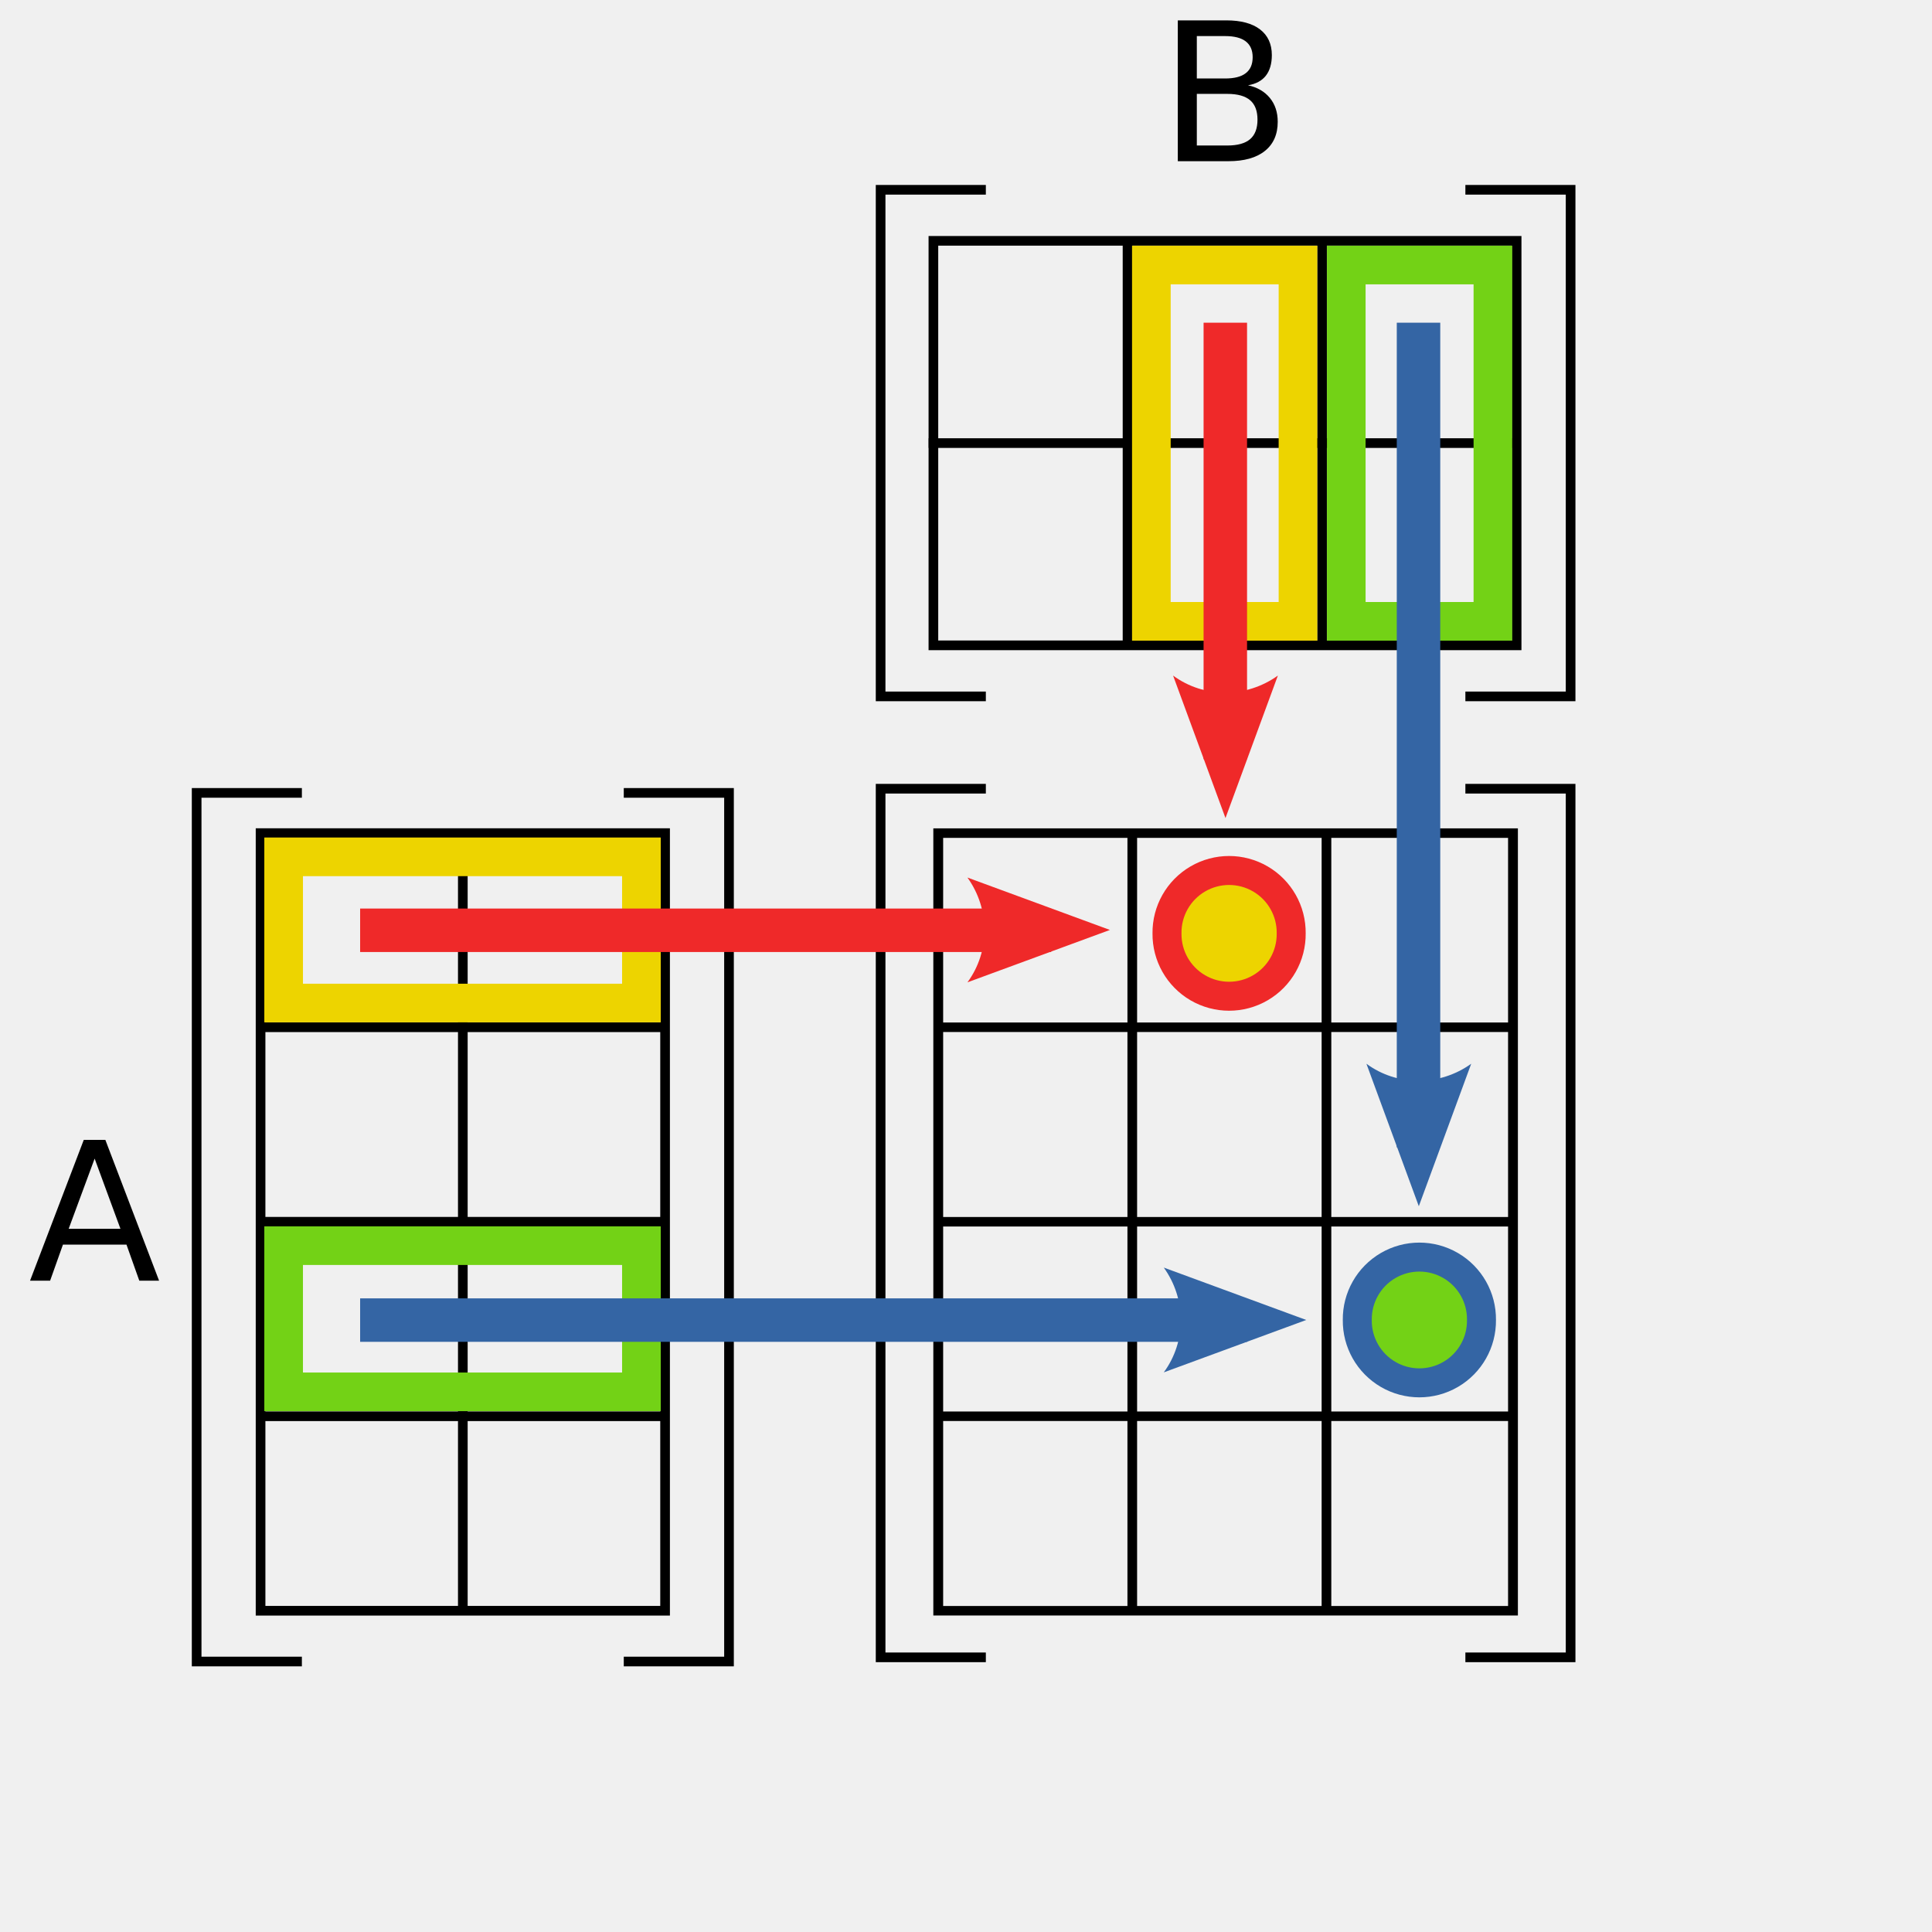
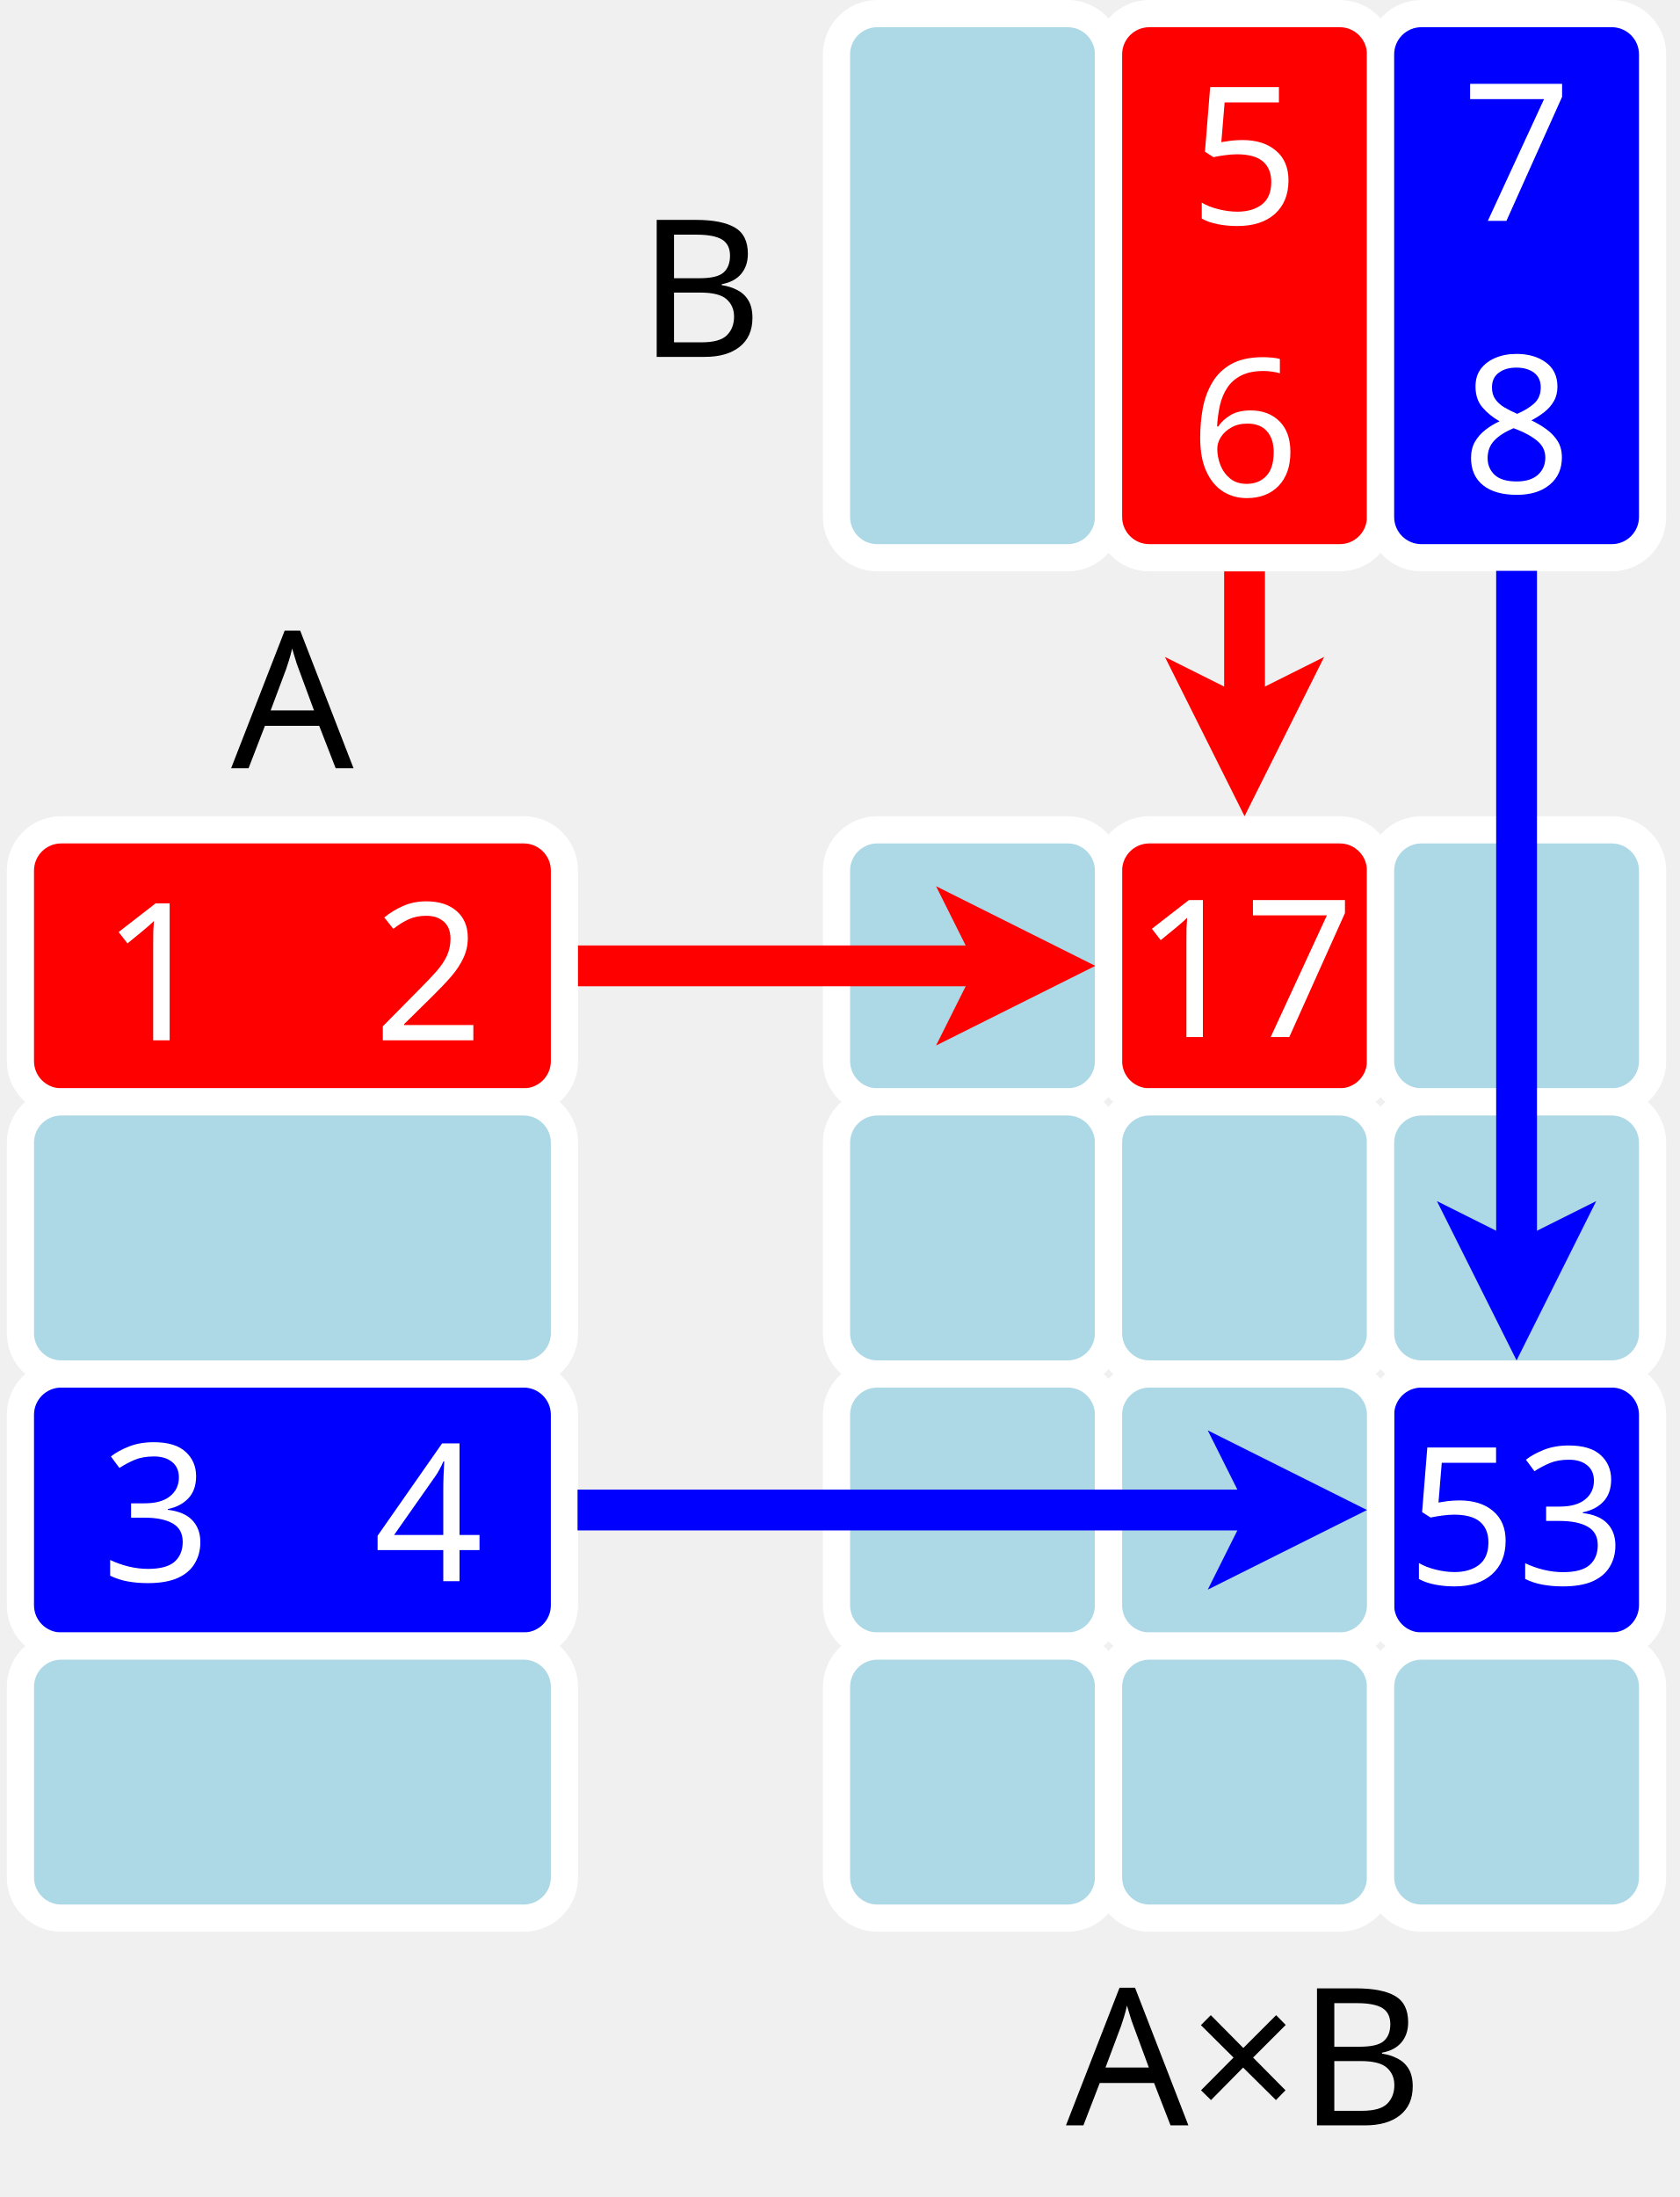
- <svg xmlns="http://www.w3.org/2000/svg" width="150pt" height="150pt" id="svg2" version="1.0">
-   <defs id="defs4">
-     <marker style="overflow:visible" orient="auto" id="Arrow1Mstart" refY="0.0" refX="0.0">
-       <path style="fill-rule:evenodd;stroke:#000000;stroke-width:1.0pt;marker-start:none" transform="scale(0.4) translate(10,0)" id="path3275" d="M 0.0,0.0 L 5.0,-5.0 L -12.5,0.0 L 5.0,5.0 L 0.0,0.0 z " />
-     </marker>
-     <marker style="overflow:visible;" orient="auto" id="Arrow1Mend" refY="0.0" refX="0.0">
-       <path style="fill-rule:evenodd;stroke:#000000;stroke-width:1.0pt;marker-start:none;" transform="scale(0.4) rotate(180) translate(10,0)" id="path3278" d="M 0.0,0.0 L 5.0,-5.0 L -12.5,0.0 L 5.0,5.0 L 0.0,0.0 z " />
-     </marker>
-     <marker style="overflow:visible;" orient="auto" id="Arrow2Send" refY="0.0" refX="0.0">
-       <path style="font-size:12.0;fill-rule:evenodd;stroke-width:0.625;stroke-linejoin:round;" transform="scale(0.3) rotate(180) translate(-2.3,0)" id="path4318" d="M 8.719,4.034 L -2.207,0.016 L 8.719,-4.002 C 6.973,-1.63 6.983,1.616 8.719,4.034 z " />
-     </marker>
-     <marker style="overflow:visible;" orient="auto" id="Arrow1Send" refY="0.0" refX="0.0">
-       <path style="fill-rule:evenodd;stroke:#000000;stroke-width:1.0pt;marker-start:none;" transform="scale(0.2) rotate(180) translate(6,0)" id="path4300" d="M 0.0,0.0 L 5.0,-5.0 L -12.5,0.0 L 5.0,5.0 L 0.0,0.0 z " />
-     </marker>
-     <marker style="overflow:visible;" orient="auto" id="Arrow1Lend" refY="0.0" refX="0.0">
-       <path style="fill-rule:evenodd;stroke:#000000;stroke-width:1.0pt;marker-start:none;" transform="scale(0.8) rotate(180) translate(12.5,0)" id="path4288" d="M 0.0,0.0 L 5.0,-5.0 L -12.5,0.0 L 5.0,5.0 L 0.0,0.0 z " />
-     </marker>
-     <marker style="overflow:visible;" orient="auto" id="Arrow2Lend" refY="0.0" refX="0.0">
-       <path style="font-size:12.0;fill-rule:evenodd;stroke-width:0.625;stroke-linejoin:round;" transform="scale(1.1) rotate(180) translate(1,0)" id="path4306" d="M 8.719,4.034 L -2.207,0.016 L 8.719,-4.002 C 6.973,-1.63 6.983,1.616 8.719,4.034 z " />
-     </marker>
-   </defs>
-   <g style="display:inline" id="layer1">
-     <text style="font-size:20px;font-style:normal;font-variant:normal;font-weight:normal;font-stretch:normal;text-align:start;line-height:125%;writing-mode:lr-tb;text-anchor:start;fill:#000000;fill-opacity:1;stroke:none;stroke-width:1px;stroke-linecap:butt;stroke-linejoin:miter;stroke-opacity:1;font-family:Bitstream Vera Sans" id="text1400" y="132.58" x="2.954" xml:space="preserve">
-       <tspan id="tspan1402" y="132.58" x="2.954">A</tspan>
+ <svg xmlns="http://www.w3.org/2000/svg" width="13cm" height="17cm" viewBox="218 18 245 323">
+   <defs />
+   <g id="Background">
+     <rect style="fill: #ff0000; fill-opacity: 1; stroke-opacity: 1; stroke-width: 4; stroke-linejoin: round; stroke: #ffffff" x="220" y="140" width="80" height="40" rx="6" ry="6" />
+     <rect style="fill: #0000ff; fill-opacity: 1; stroke-opacity: 1; stroke-width: 4; stroke-linejoin: round; stroke: #ffffff" x="220" y="220" width="80" height="40" rx="6" ry="6" />
+     <rect style="fill: #add8e6; fill-opacity: 1; stroke-opacity: 1; stroke-width: 4; stroke-linejoin: round; stroke: #ffffff" x="220" y="180" width="80" height="40" rx="6" ry="6" />
+     <rect style="fill: #add8e6; fill-opacity: 1; stroke-opacity: 1; stroke-width: 4; stroke-linejoin: round; stroke: #ffffff" x="220" y="260" width="80" height="40" rx="6" ry="6" />
+     <rect style="fill: #add8e6; fill-opacity: 1; stroke-opacity: 1; stroke-width: 4; stroke-linejoin: round; stroke: #ffffff" x="340" y="20" width="40" height="80" rx="6" ry="6" />
+     <rect style="fill: #ff0000; fill-opacity: 1; stroke-opacity: 1; stroke-width: 4; stroke-linejoin: round; stroke: #ffffff" x="380" y="20" width="40" height="80" rx="6" ry="6" />
+     <rect style="fill: #0000ff; fill-opacity: 1; stroke-opacity: 1; stroke-width: 4; stroke-linejoin: round; stroke: #ffffff" x="420" y="20" width="40" height="80" rx="6" ry="6" />
+     <rect style="fill: #ff0000; fill-opacity: 1; stroke-opacity: 1; stroke-width: 4; stroke-linejoin: round; stroke: #ffffff" x="380" y="140" width="40" height="40" rx="6" ry="6" />
+     <rect style="fill: #0000ff; fill-opacity: 1; stroke-opacity: 1; stroke-width: 4; stroke-linejoin: round; stroke: #ffffff" x="420" y="220" width="40" height="40" rx="6" ry="6" />
+     <rect style="fill: #add8e6; fill-opacity: 1; stroke-opacity: 1; stroke-width: 4; stroke-linejoin: round; stroke: #ffffff" x="340" y="140" width="40" height="40" rx="6" ry="6" />
+     <rect style="fill: #add8e6; fill-opacity: 1; stroke-opacity: 1; stroke-width: 4; stroke-linejoin: round; stroke: #ffffff" x="420" y="140" width="40" height="40" rx="6" ry="6" />
+     <rect style="fill: #add8e6; fill-opacity: 1; stroke-opacity: 1; stroke-width: 4; stroke-linejoin: round; stroke: #ffffff" x="340" y="180" width="40" height="40" rx="6" ry="6" />
+     <rect style="fill: #add8e6; fill-opacity: 1; stroke-opacity: 1; stroke-width: 4; stroke-linejoin: round; stroke: #ffffff" x="380" y="180" width="40" height="40" rx="6" ry="6" />
+     <rect style="fill: #add8e6; fill-opacity: 1; stroke-opacity: 1; stroke-width: 4; stroke-linejoin: round; stroke: #ffffff" x="420" y="180" width="40" height="40" rx="6" ry="6" />
+     <rect style="fill: #add8e6; fill-opacity: 1; stroke-opacity: 1; stroke-width: 4; stroke-linejoin: round; stroke: #ffffff" x="340" y="220" width="40" height="40" rx="6" ry="6" />
+     <rect style="fill: #add8e6; fill-opacity: 1; stroke-opacity: 1; stroke-width: 4; stroke-linejoin: round; stroke: #ffffff" x="380" y="220" width="40" height="40" rx="6" ry="6" />
+     <rect style="fill: #add8e6; fill-opacity: 1; stroke-opacity: 1; stroke-width: 4; stroke-linejoin: round; stroke: #ffffff" x="340" y="260" width="40" height="40" rx="6" ry="6" />
+     <rect style="fill: #add8e6; fill-opacity: 1; stroke-opacity: 1; stroke-width: 4; stroke-linejoin: round; stroke: #ffffff" x="380" y="260" width="40" height="40" rx="6" ry="6" />
+     <rect style="fill: #add8e6; fill-opacity: 1; stroke-opacity: 1; stroke-width: 4; stroke-linejoin: round; stroke: #ffffff" x="420" y="260" width="40" height="40" rx="6" ry="6" />
+     <g>
+       <line style="fill: none; stroke-opacity: 1; stroke-width: 6; stroke-linejoin: round; stroke: #ff0000" x1="400" y1="102.004" x2="400" y2="123.789" />
+       <polygon style="fill: #ff0000; fill-opacity: 1; stroke-opacity: 1; stroke-width: 6; stroke: #ff0000" fill-rule="evenodd" points="400,131.289 395,121.289 400,123.789 405,121.289 " />
+     </g>
+     <g>
+       <line style="fill: none; stroke-opacity: 1; stroke-width: 6; stroke: #ff0000" x1="301.99" y1="160" x2="363.848" y2="160" />
+       <polygon style="fill: #ff0000; fill-opacity: 1; stroke-opacity: 1; stroke-width: 6; stroke: #ff0000" fill-rule="evenodd" points="371.348,160 361.348,165 363.848,160 361.348,155 " />
+     </g>
+     <g>
+       <line style="fill: none; stroke-opacity: 1; stroke-width: 6; stroke: #0000ff" x1="440" y1="101.924" x2="440" y2="203.797" />
+       <polygon style="fill: #0000ff; fill-opacity: 1; stroke-opacity: 1; stroke-width: 6; stroke: #0000ff" fill-rule="evenodd" points="440,211.297 435,201.297 440,203.797 445,201.297 " />
+     </g>
+     <g>
+       <line style="fill: none; stroke-opacity: 1; stroke-width: 6; stroke: #0000ff" x1="301.924" y1="240" x2="403.797" y2="240" />
+       <polygon style="fill: #0000ff; fill-opacity: 1; stroke-opacity: 1; stroke-width: 6; stroke: #0000ff" fill-rule="evenodd" points="411.297,240 401.297,245 403.797,240 401.297,235 " />
+     </g>
+     <text font-size="28.222" style="fill: #000000; fill-opacity: 1; stroke: none;text-anchor:middle;font-family:sans-serif;font-style:normal;font-weight:normal" x="260" y="130.95">
+       <tspan x="260" y="130.95">A</tspan>
    </text>
-     <text style="font-size:20px;font-style:normal;font-variant:normal;font-weight:normal;font-stretch:normal;text-align:start;line-height:125%;writing-mode:lr-tb;text-anchor:start;fill:#000000;fill-opacity:1;stroke:none;stroke-width:1px;stroke-linecap:butt;stroke-linejoin:miter;stroke-opacity:1;font-family:Bitstream Vera Sans" id="text1404" y="16.688" x="119.956" xml:space="preserve">
-       <tspan id="tspan1406" y="16.688" x="119.956">B</tspan>
+     <text font-size="28.222" style="fill: #000000; fill-opacity: 1; stroke: none;text-anchor:middle;font-family:sans-serif;font-style:normal;font-weight:normal" x="320" y="70.469">
+       <tspan x="320" y="70.469">B</tspan>
    </text>
-     <g id="g7530">
-       <path style="fill:none;fill-opacity:0.75;fill-rule:evenodd;stroke:#000000;stroke-width:1px;stroke-linecap:butt;stroke-linejoin:miter;stroke-opacity:1;display:inline" d="M 102.054,171.567 L 91.161,171.567 L 91.161,81.647 L 102.054,81.647" id="path2328" />
-       <path style="fill:none;fill-opacity:0.75;fill-rule:evenodd;stroke:#000000;stroke-width:1px;stroke-linecap:butt;stroke-linejoin:miter;stroke-opacity:1;display:inline" d="M 151.696,171.567 L 162.589,171.567 L 162.589,81.647 L 151.696,81.647" id="path2330" />
-       <g id="g7518">
-         <path style="fill:#73d216;fill-opacity:1;fill-rule:nonzero;stroke:#3465a4;stroke-width:3;stroke-miterlimit:4;stroke-dasharray:none;stroke-opacity:1" id="path2285" d="M 32.5 499.148 A 6.429 6.429 0 1 1  19.643,499.148 A 6.429 6.429 0 1 1  32.5 499.148 z" transform="translate(120.8625,-362.5053)" />
-         <path style="fill:#edd400;fill-opacity:1;fill-rule:nonzero;stroke:#ef2929;stroke-width:3;stroke-miterlimit:4;stroke-dasharray:none;stroke-opacity:1" id="path4037" d="M 32.5 499.148 A 6.429 6.429 0 1 1  19.643,499.148 A 6.429 6.429 0 1 1  32.5 499.148 z" transform="translate(101.1642,-402.5267)" />
-         <g id="g7463" transform="translate(0.3134451,0)">
-           <g transform="matrix(1.033191,0,0,1,-3.196162,0)" id="g7457">
-             <path style="fill:none;fill-opacity:0.75;fill-rule:evenodd;stroke:#000000;stroke-width:0.984px;stroke-linecap:square;stroke-linejoin:miter;stroke-opacity:1" d="M 97.476,146.61 L 153.673,146.61" id="path6463" />
-             <rect style="fill:none;fill-opacity:1;stroke:#000000;stroke-width:0.984;stroke-linecap:butt;stroke-linejoin:miter;stroke-miterlimit:3.8;stroke-dasharray:none;stroke-opacity:1" id="rect6465" width="57.586" y="86.244" x="96.796" height="80.5" />
-             <path style="fill:none;fill-opacity:0.75;fill-rule:evenodd;stroke:#000000;stroke-width:0.984px;stroke-linecap:square;stroke-linejoin:miter;stroke-opacity:1;display:inline" d="M 97.497,126.476 L 153.695,126.476" id="path6467" />
-             <path style="fill:none;fill-opacity:0.75;fill-rule:evenodd;stroke:#000000;stroke-width:0.984px;stroke-linecap:square;stroke-linejoin:miter;stroke-opacity:1;display:inline" d="M 97.497,106.341 L 153.695,106.341" id="path6469" />
-           </g>
-           <path style="fill:none;fill-rule:evenodd;stroke:#000000;stroke-width:1px;stroke-linecap:square;stroke-linejoin:miter;stroke-opacity:1" id="path6471" d="M 116.899,86.744 L 116.899,166.249" />
-           <path style="fill:none;fill-rule:evenodd;stroke:#000000;stroke-width:1px;stroke-linecap:square;stroke-linejoin:miter;stroke-opacity:1;display:inline" id="path7455" d="M 137.002,86.738 L 137.002,166.244" />
-         </g>
-       </g>
-     </g>
-     <g id="g7545">
-       <path style="fill:none;fill-opacity:0.75;fill-rule:evenodd;stroke:#000000;stroke-width:1px;stroke-linecap:butt;stroke-linejoin:miter;stroke-opacity:1" d="M 31.25,172 L 20.357,172 L 20.357,82.08 L 31.25,82.08" id="path1388" />
-       <path style="fill:none;fill-opacity:0.75;fill-rule:evenodd;stroke:#000000;stroke-width:1px;stroke-linecap:butt;stroke-linejoin:miter;stroke-opacity:1;display:inline" d="M 64.573,172 L 75.466,172 L 75.466,82.08 L 64.573,82.08" id="path2326" />
-       <g transform="translate(-1.40085,0)" id="g6389">
-         <path style="fill:none;fill-opacity:0.75;fill-rule:evenodd;stroke:#000000;stroke-width:1px;stroke-linecap:square;stroke-linejoin:miter;stroke-opacity:1" d="M 28.869,146.61 L 69.734,146.61" id="path1358" />
-         <g id="g7478">
-           <rect style="fill:none;fill-opacity:1;stroke:#000000;stroke-width:1;stroke-linecap:butt;stroke-linejoin:miter;stroke-miterlimit:3.8;stroke-dasharray:none;stroke-opacity:1" id="rect4491" width="41.875" y="86.244" x="28.375" height="80.5" />
-           <path style="fill:none;fill-opacity:0.75;fill-rule:evenodd;stroke:#000000;stroke-width:1px;stroke-linecap:square;stroke-linejoin:miter;stroke-opacity:1;display:inline" id="path5462" d="M 28.885,126.476 L 69.75,126.476" />
-           <path style="fill:none;fill-opacity:0.75;fill-rule:evenodd;stroke:#000000;stroke-width:1px;stroke-linecap:square;stroke-linejoin:miter;stroke-opacity:1;display:inline" id="path5464" d="M 28.885,106.341 L 69.75,106.341" />
-         </g>
-         <path style="fill:none;fill-rule:evenodd;stroke:#000000;stroke-width:1px;stroke-linecap:square;stroke-linejoin:miter;stroke-opacity:1" d="M 49.312,86.38 L 49.312,166.598" id="path5418" />
-       </g>
-       <rect style="fill:none;fill-opacity:1;stroke:#edd400;stroke-width:4;stroke-linecap:square;stroke-linejoin:miter;stroke-miterlimit:3.8;stroke-dasharray:none;stroke-opacity:1" id="rect7476" width="37.037" y="88.699" x="29.362" height="15.135" />
-       <rect style="fill:none;fill-opacity:1;stroke:#73d216;stroke-width:4;stroke-linecap:square;stroke-linejoin:miter;stroke-miterlimit:3.8;stroke-dasharray:none;stroke-opacity:1" id="rect7478" width="37.037" y="128.949" x="29.362" height="15.135" />
-     </g>
-     <g id="g6464" transform="translate(0,-0.3535534)">
-       <g id="g6472">
-         <path style="fill:#ef2929;fill-opacity:1;fill-rule:evenodd;stroke:none;stroke-width:4.5;stroke-linecap:butt;stroke-linejoin:miter;stroke-miterlimit:4;stroke-dasharray:none;stroke-opacity:1;display:inline" id="path5416" d="M 37.281,94.406 L 37.281,98.906 L 108.812,98.906 L 108.812,94.406 L 37.281,94.406 z " />
-         <path style="font-size:12px;fill:#ef2929;fill-rule:evenodd;stroke-width:0.625;stroke-linejoin:round" id="path6470" d="M 100.149,91.197 L 114.899,96.621 L 100.149,102.045 C 102.505,98.843 102.492,94.462 100.149,91.197 z " />
-       </g>
-     </g>
-     <g style="fill:#3465a4" id="g6492">
-       <path style="fill:#3465a4;fill-opacity:1;fill-rule:evenodd;stroke:none;stroke-width:4.5;stroke-linecap:butt;stroke-linejoin:miter;stroke-miterlimit:4;stroke-dasharray:none;stroke-opacity:1" d="M 37.281,134.406 L 37.281,138.906 L 129.125,138.906 L 129.125,134.406 L 37.281,134.406 z " id="path2294" />
-       <path style="font-size:12px;fill-rule:evenodd;stroke-width:0.625;stroke-linejoin:round;fill:#3465a4" d="M 120.474,131.219 L 135.224,136.643 L 120.474,142.067 C 122.831,138.864 122.817,134.483 120.474,131.219 z " id="path6498" />
-     </g>
-     <g id="g7739">
-       <path style="fill:none;fill-opacity:0.75;fill-rule:evenodd;stroke:#000000;stroke-width:1px;stroke-linecap:butt;stroke-linejoin:miter;stroke-opacity:1;display:inline" id="path6458" d="M 102.054,72.09 L 91.161,72.09 L 91.161,19.647 L 102.054,19.647" />
-       <path style="fill:none;fill-opacity:0.75;fill-rule:evenodd;stroke:#000000;stroke-width:1px;stroke-linecap:butt;stroke-linejoin:miter;stroke-opacity:1;display:inline" id="path6460" d="M 151.696,72.09 L 162.589,72.09 L 162.589,19.647 L 151.696,19.647" />
-       <g transform="translate(0.375,0)" id="g7510">
-         <rect style="fill:none;fill-opacity:1;stroke:#000000;stroke-width:1;stroke-linecap:butt;stroke-linejoin:miter;stroke-miterlimit:3.8;stroke-dasharray:none;stroke-opacity:1" id="rect6420" width="41.875" transform="matrix(0,-1,1,0,0,0)" y="96.25" x="-66.806" height="60.375" />
-         <path style="fill:none;fill-opacity:0.75;fill-rule:evenodd;stroke:#000000;stroke-width:1px;stroke-linecap:square;stroke-linejoin:miter;stroke-opacity:1;display:inline" d="M 136.481,66.296 L 136.481,25.431" id="path6422" />
-         <path style="fill:none;fill-opacity:0.75;fill-rule:evenodd;stroke:#000000;stroke-width:1px;stroke-linecap:square;stroke-linejoin:miter;stroke-opacity:1;display:inline" d="M 116.347,66.296 L 116.347,25.431" id="path6424" />
-         <path style="fill:none;fill-rule:evenodd;stroke:#000000;stroke-width:1px;stroke-linecap:square;stroke-linejoin:miter;stroke-opacity:1" d="M 96.261,45.869 L 156.417,45.869" id="path6426" />
-         <rect style="fill:none;fill-opacity:1;stroke:#edd400;stroke-width:4;stroke-linecap:square;stroke-linejoin:miter;stroke-miterlimit:3.8;stroke-dasharray:none;stroke-opacity:1" id="rect7500" width="36.883" transform="matrix(0,1,-1,0,0,0)" y="-133.992" x="27.435" height="15.179" />
-         <rect style="fill:none;fill-opacity:1;stroke:#73d216;stroke-width:4;stroke-linecap:square;stroke-linejoin:miter;stroke-miterlimit:3.8;stroke-dasharray:none;stroke-opacity:1" id="rect7508" width="36.883" transform="matrix(0,1,-1,0,0,0)" y="-154.169" x="27.435" height="15.179" />
-       </g>
-     </g>
-     <g style="fill:#3465a4" id="g6484" transform="translate(0.375,0)">
-       <path style="fill:#3465a4;fill-opacity:1;fill-rule:evenodd;stroke:none;stroke-width:4.5;stroke-linecap:butt;stroke-linejoin:miter;stroke-miterlimit:4;stroke-dasharray:none;stroke-opacity:1;display:inline" d="M 144.219,33.406 L 144.219,118.781 L 148.719,118.781 L 148.719,33.406 L 144.219,33.406 z " id="path6456" />
-       <path style="font-size:12px;fill:#3465a4;fill-rule:evenodd;stroke-width:0.625;stroke-linejoin:round" d="M 151.924,110.118 L 146.5,124.868 L 141.076,110.118 C 144.278,112.474 148.66,112.46 151.924,110.118 z " id="path6490" />
-     </g>
-     <g style="fill:#ef2929" id="g6476" transform="translate(0.375,0)">
-       <path style="fill:#ef2929;fill-opacity:1;fill-rule:evenodd;stroke:none;stroke-width:4.5;stroke-linecap:butt;stroke-linejoin:miter;stroke-miterlimit:4;stroke-dasharray:none;stroke-opacity:1;display:inline" d="M 124.219,33.406 L 124.219,78.594 L 128.719,78.594 L 128.719,33.406 L 124.219,33.406 z " id="path6446" />
-       <path style="font-size:12px;fill:#ef2929;fill-rule:evenodd;stroke-width:0.625;stroke-linejoin:round" d="M 131.91,69.935 L 126.486,84.685 L 121.062,69.935 C 124.264,72.292 128.645,72.278 131.91,69.935 z " id="path6482" />
-     </g>
+     <text font-size="28.222" style="fill: #000000; fill-opacity: 1; stroke: none;text-anchor:middle;font-family:sans-serif;font-style:normal;font-weight:normal" x="400" y="330.469">
+       <tspan x="400" y="330.469">A×B</tspan>
+     </text>
+     <text font-size="28.222" style="fill: #ffffff; fill-opacity: 1; stroke: none;text-anchor:middle;font-family:sans-serif;font-style:normal;font-weight:normal" x="240" y="170.95">
+       <tspan x="240" y="170.95">1</tspan>
+     </text>
+     <text font-size="28.222" style="fill: #ffffff; fill-opacity: 1; stroke: none;text-anchor:middle;font-family:sans-serif;font-style:normal;font-weight:normal" x="280" y="170.95">
+       <tspan x="280" y="170.95">2</tspan>
+     </text>
+     <text font-size="28.222" style="fill: #ffffff; fill-opacity: 1; stroke: none;text-anchor:middle;font-family:sans-serif;font-style:normal;font-weight:normal" x="400" y="50.95">
+       <tspan x="400" y="50.95">5</tspan>
+     </text>
+     <text font-size="28.222" style="fill: #ffffff; fill-opacity: 1; stroke: none;text-anchor:middle;font-family:sans-serif;font-style:normal;font-weight:normal" x="400" y="90.95">
+       <tspan x="400" y="90.95">6</tspan>
+     </text>
+     <text font-size="28.222" style="fill: #ffffff; fill-opacity: 1; stroke: none;text-anchor:middle;font-family:sans-serif;font-style:normal;font-weight:normal" x="400" y="170.469">
+       <tspan x="400" y="170.469">17</tspan>
+     </text>
+     <text font-size="28.222" style="fill: #ffffff; fill-opacity: 1; stroke: none;text-anchor:middle;font-family:sans-serif;font-style:normal;font-weight:normal" x="240" y="250.469">
+       <tspan x="240" y="250.469">3</tspan>
+     </text>
+     <text font-size="28.222" style="fill: #ffffff; fill-opacity: 1; stroke: none;text-anchor:middle;font-family:sans-serif;font-style:normal;font-weight:normal" x="280" y="250.469">
+       <tspan x="280" y="250.469">4</tspan>
+     </text>
+     <text font-size="28.222" style="fill: #ffffff; fill-opacity: 1; stroke: none;text-anchor:middle;font-family:sans-serif;font-style:normal;font-weight:normal" x="440" y="50.469">
+       <tspan x="440" y="50.469">7</tspan>
+     </text>
+     <text font-size="28.222" style="fill: #ffffff; fill-opacity: 1; stroke: none;text-anchor:middle;font-family:sans-serif;font-style:normal;font-weight:normal" x="440" y="90.469">
+       <tspan x="440" y="90.469">8</tspan>
+     </text>
+     <text font-size="28.222" style="fill: #ffffff; fill-opacity: 1; stroke: none;text-anchor:middle;font-family:sans-serif;font-style:normal;font-weight:normal" x="440" y="250.95">
+       <tspan x="440" y="250.95">53</tspan>
+     </text>
  </g>
</svg>
